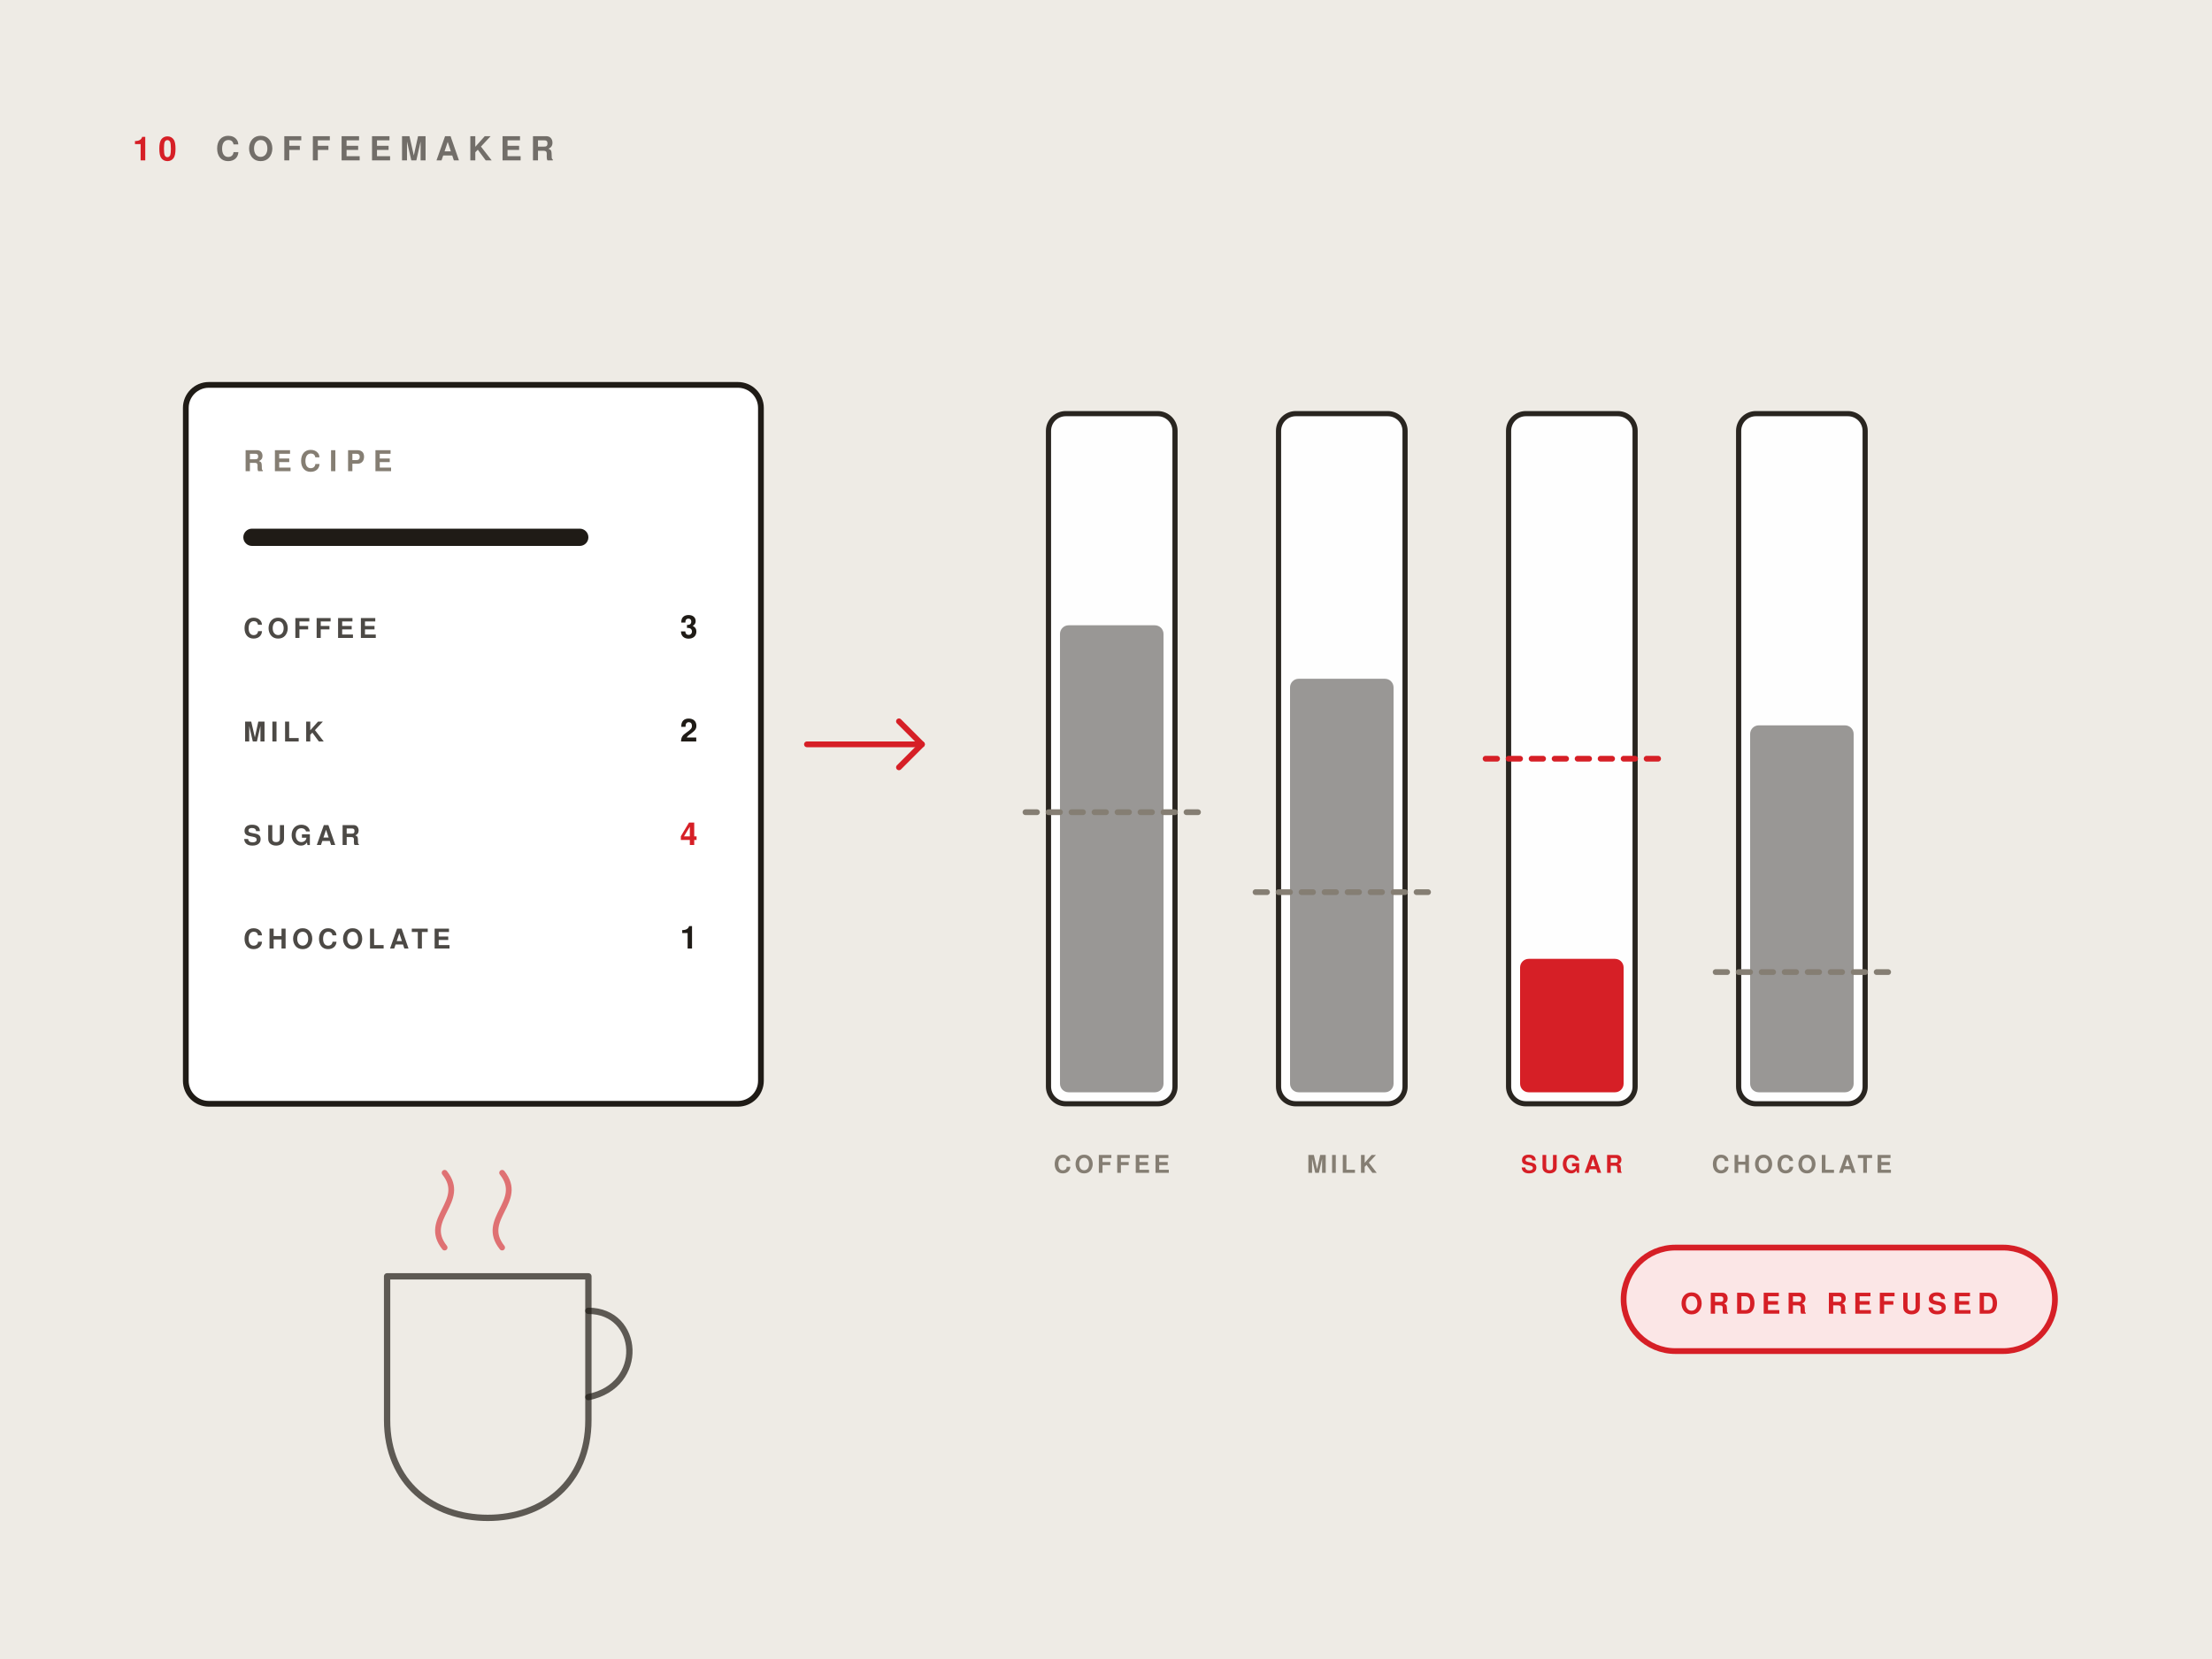
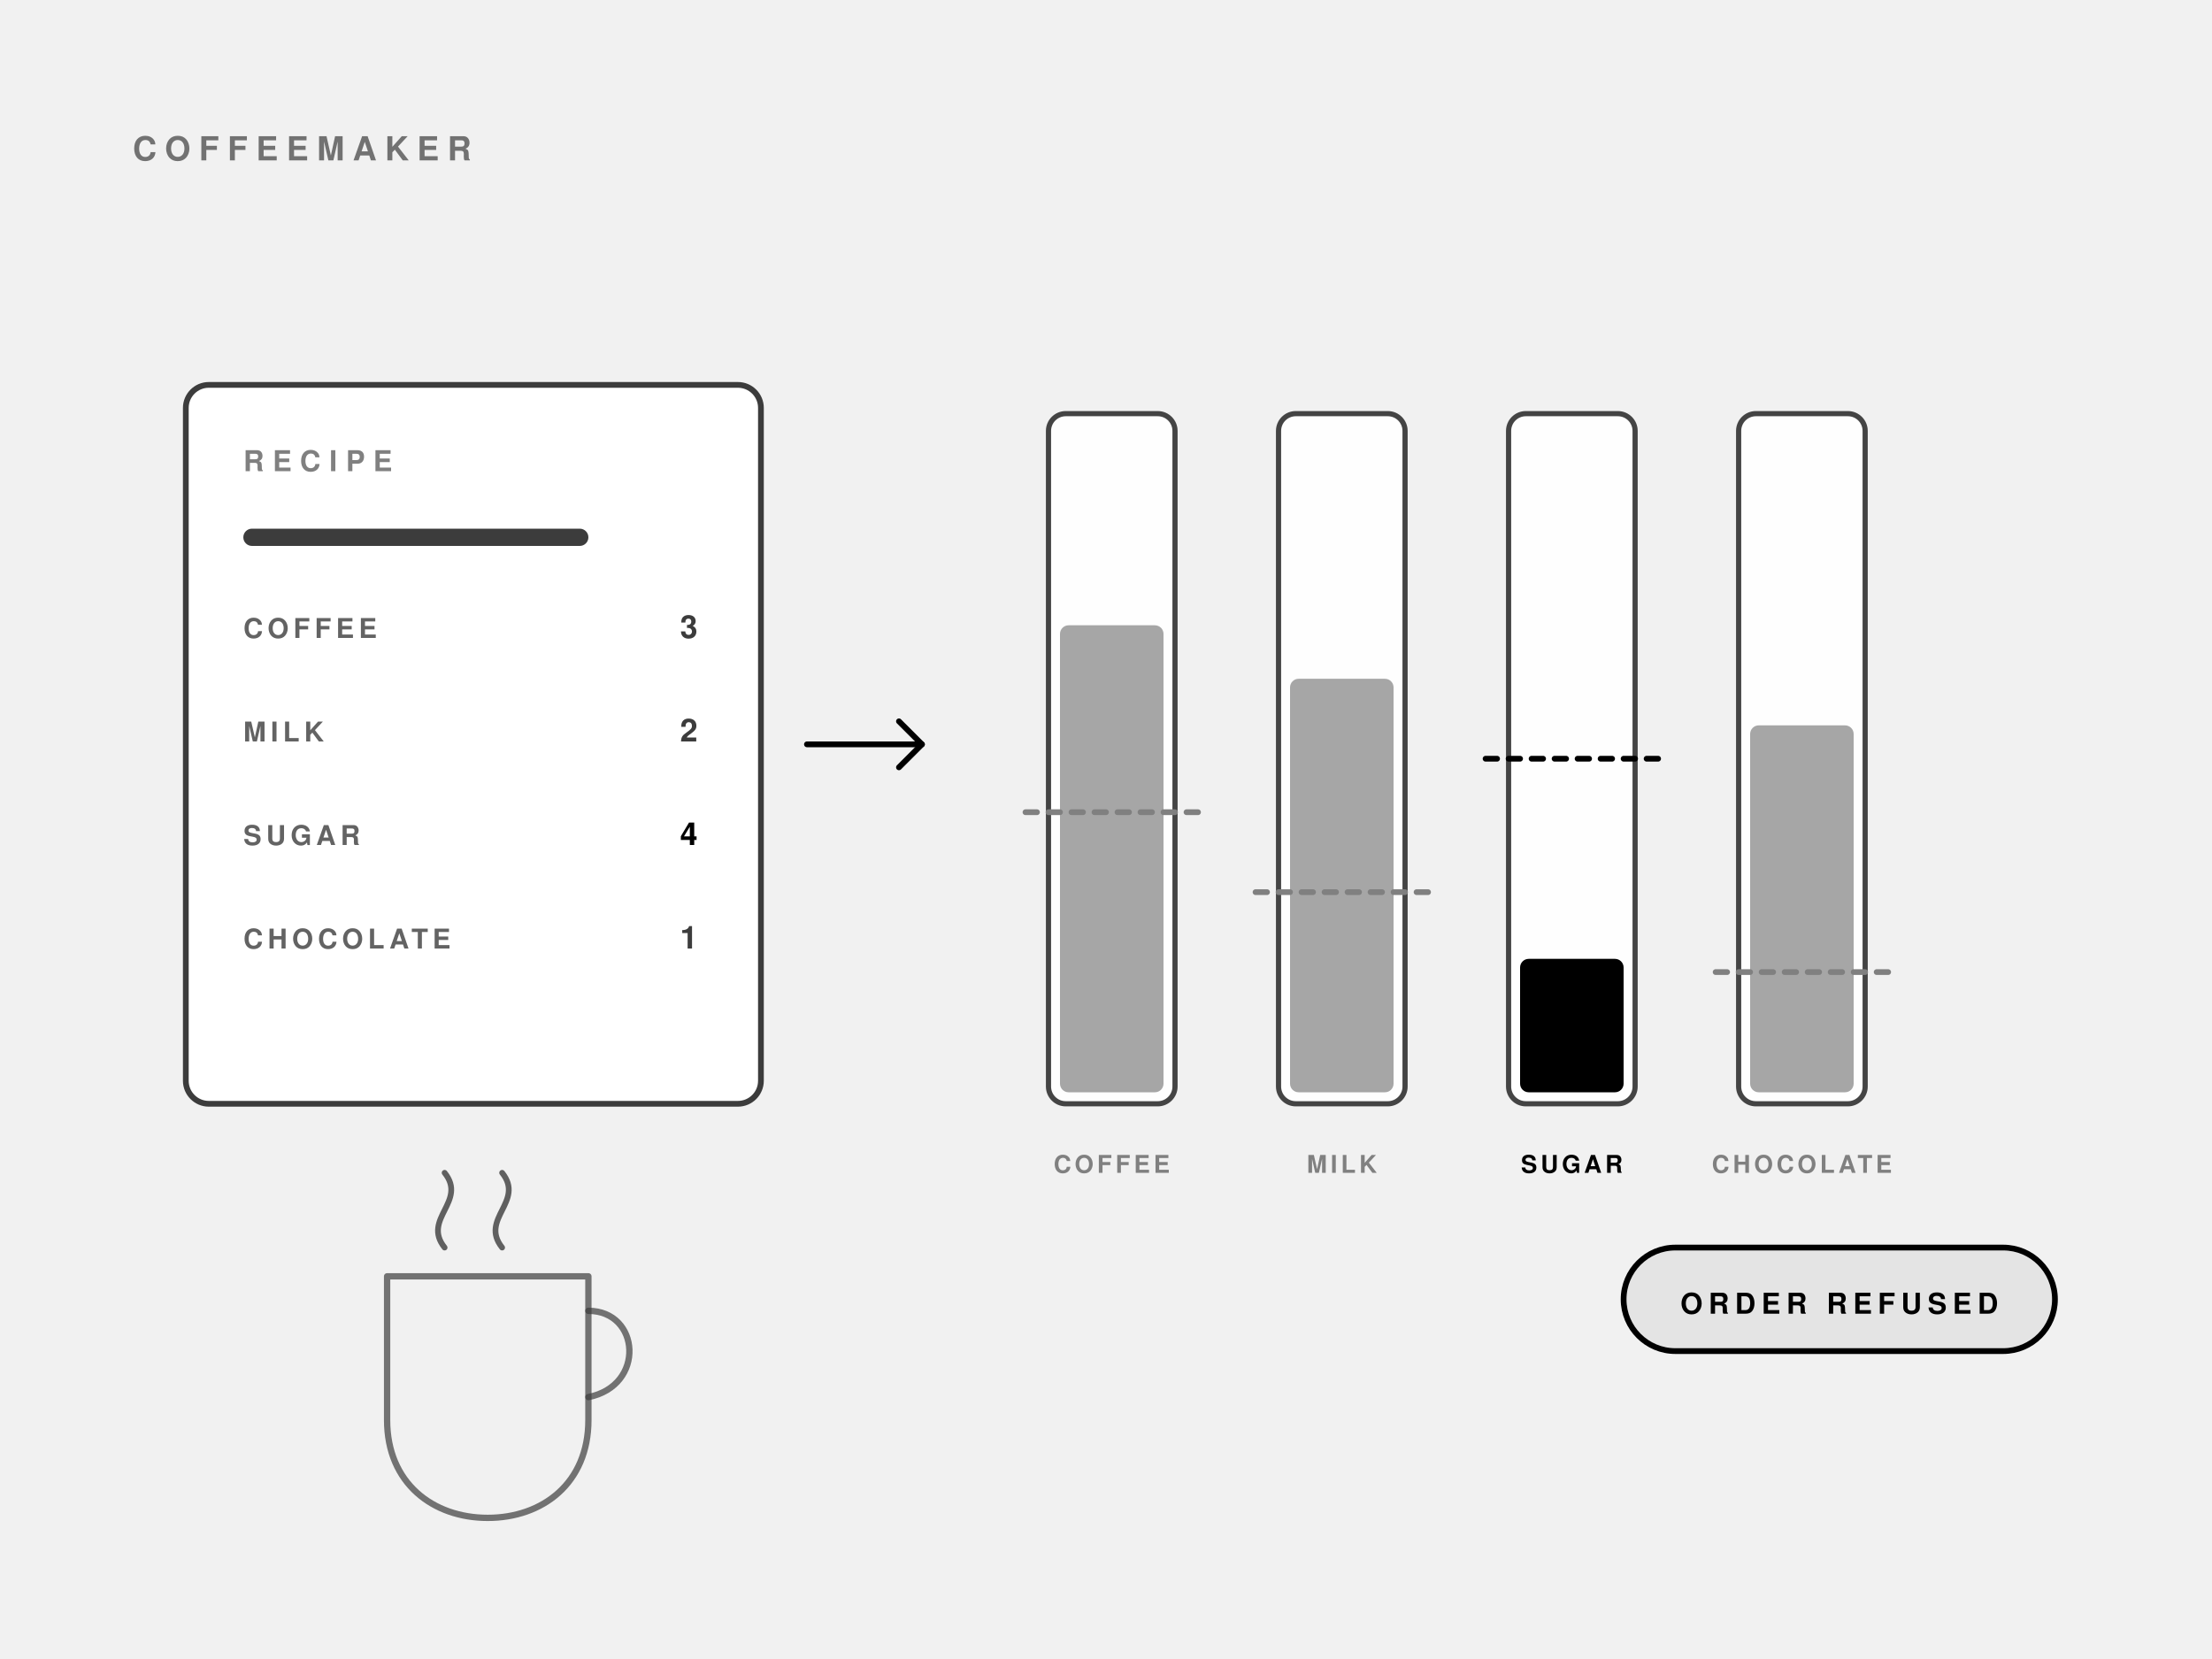
<svg xmlns="http://www.w3.org/2000/svg" viewBox="0 0 800 600" width="800" height="600" role="img">
-   <rect width="800" height="600" fill="#EEEBE5" />
+   <rect width="800" height="600" fill="#F1F1F1" />
  <g transform="translate(400 316) scale(1.04) translate(-400 -300)">
-     <rect x="80.0" y="130.0" width="200.0" height="250.0" rx="8" stroke="#1F1B16" stroke-width="2" fill="#FFFFFF" opacity="1" />
-     <text x="100" y="160" text-anchor="start" font-family="Figtree, 'Segoe UI', Helvetica, Arial, sans-serif" font-size="10" font-weight="700" letter-spacing="3" fill="#857E73" opacity="1">RECIPE</text>
-     <rect x="100.0" y="180.0" width="120.0" height="6" rx="3.0" fill="#1F1B16" opacity="1" />
-     <text x="100" y="218" text-anchor="start" font-family="Figtree, 'Segoe UI', Helvetica, Arial, sans-serif" font-size="9.5" font-weight="700" letter-spacing="1.6" fill="#1F1B16" opacity="0.8">COFFEE</text>
-     <text x="258" y="218" text-anchor="end" font-family="Figtree, 'Segoe UI', Helvetica, Arial, sans-serif" font-size="11" font-weight="700" letter-spacing="0" fill="#1F1B16" opacity="1">3</text>
-     <text x="100" y="254" text-anchor="start" font-family="Figtree, 'Segoe UI', Helvetica, Arial, sans-serif" font-size="9.5" font-weight="700" letter-spacing="1.6" fill="#1F1B16" opacity="0.8">MILK</text>
-     <text x="258" y="254" text-anchor="end" font-family="Figtree, 'Segoe UI', Helvetica, Arial, sans-serif" font-size="11" font-weight="700" letter-spacing="0" fill="#1F1B16" opacity="1">2</text>
-     <text x="100" y="290" text-anchor="start" font-family="Figtree, 'Segoe UI', Helvetica, Arial, sans-serif" font-size="9.5" font-weight="700" letter-spacing="1.6" fill="#1F1B16" opacity="0.8">SUGAR</text>
-     <text x="258" y="290" text-anchor="end" font-family="Figtree, 'Segoe UI', Helvetica, Arial, sans-serif" font-size="11" font-weight="700" letter-spacing="0" fill="#D61F26" opacity="1">4</text>
-     <text x="100" y="326" text-anchor="start" font-family="Figtree, 'Segoe UI', Helvetica, Arial, sans-serif" font-size="9.5" font-weight="700" letter-spacing="1.6" fill="#1F1B16" opacity="0.8">CHOCOLATE</text>
-     <text x="258" y="326" text-anchor="end" font-family="Figtree, 'Segoe UI', Helvetica, Arial, sans-serif" font-size="11" font-weight="700" letter-spacing="0" fill="#1F1B16" opacity="1">1</text>
-     <path d="M296 255h40" stroke="#D61F26" stroke-width="2" fill="none" stroke-linecap="round" stroke-linejoin="round" opacity="1" />
-     <path d="M328 247l8 8-8 8" stroke="#D61F26" stroke-width="2" fill="none" stroke-linecap="round" stroke-linejoin="round" opacity="1" />
-     <rect x="380.0" y="140.0" width="44.0" height="240.0" rx="6" stroke="#1F1B16" stroke-width="1.8" fill="#FFFFFF" opacity="0.95" />
-     <rect x="384" y="213.6" width="36" height="162.4" rx="3" fill="#1F1B16" opacity="0.45" />
-     <path d="M372 278.6h60" stroke="#857E73" stroke-width="2" fill="none" stroke-linecap="round" stroke-linejoin="round" opacity="1" stroke-dasharray="4 4" />
-     <text x="402" y="404" text-anchor="middle" font-family="Figtree, 'Segoe UI', Helvetica, Arial, sans-serif" font-size="8.5" font-weight="700" letter-spacing="1.2" fill="#857E73" opacity="1">COFFEE</text>
-     <rect x="460.0" y="140.0" width="44.0" height="240.0" rx="6" stroke="#1F1B16" stroke-width="1.8" fill="#FFFFFF" opacity="0.95" />
-     <rect x="464" y="232.2" width="36" height="143.8" rx="3" fill="#1F1B16" opacity="0.45" />
-     <path d="M452 306.4h60" stroke="#857E73" stroke-width="2" fill="none" stroke-linecap="round" stroke-linejoin="round" opacity="1" stroke-dasharray="4 4" />
-     <text x="482" y="404" text-anchor="middle" font-family="Figtree, 'Segoe UI', Helvetica, Arial, sans-serif" font-size="8.5" font-weight="700" letter-spacing="1.2" fill="#857E73" opacity="1">MILK</text>
-     <rect x="540.0" y="140.0" width="44.0" height="240.0" rx="6" stroke="#1F1B16" stroke-width="1.8" fill="#FFFFFF" opacity="0.95" />
-     <rect x="544" y="329.6" width="36" height="46.4" rx="3" fill="#D61F26" opacity="1" />
-     <path d="M532 260.0h60" stroke="#D61F26" stroke-width="2" fill="none" stroke-linecap="round" stroke-linejoin="round" opacity="1" stroke-dasharray="4 4" />
-     <text x="562" y="404" text-anchor="middle" font-family="Figtree, 'Segoe UI', Helvetica, Arial, sans-serif" font-size="8.5" font-weight="700" letter-spacing="1.2" fill="#D61F26" opacity="1">SUGAR</text>
-     <rect x="620.0" y="140.0" width="44.0" height="240.0" rx="6" stroke="#1F1B16" stroke-width="1.8" fill="#FFFFFF" opacity="0.95" />
-     <rect x="624" y="248.4" width="36" height="127.6" rx="3" fill="#1F1B16" opacity="0.45" />
-     <path d="M612 334.2h60" stroke="#857E73" stroke-width="2" fill="none" stroke-linecap="round" stroke-linejoin="round" opacity="1" stroke-dasharray="4 4" />
-     <text x="642" y="404" text-anchor="middle" font-family="Figtree, 'Segoe UI', Helvetica, Arial, sans-serif" font-size="8.5" font-weight="700" letter-spacing="1.2" fill="#857E73" opacity="1">CHOCOLATE</text>
-     <rect x="580.0" y="430.0" width="150.0" height="36.0" rx="18" stroke="#D61F26" stroke-width="2" fill="#FBE6E6" opacity="1" />
-     <text x="655" y="453" text-anchor="middle" font-family="Figtree, 'Segoe UI', Helvetica, Arial, sans-serif" font-size="10" font-weight="700" letter-spacing="2" fill="#D61F26" opacity="1">ORDER REFUSED</text>
-     <path d="M150 440h70v50c0 22-16 34-35 34s-35-12-35-34z" stroke="#1F1B16" stroke-width="2.2" fill="none" stroke-linecap="round" stroke-linejoin="round" opacity="0.7" />
-     <path d="M220 452c18 0 20 26 0 30" stroke="#1F1B16" stroke-width="2.2" fill="none" stroke-linecap="round" stroke-linejoin="round" opacity="0.7" />
-     <path d="M170 430c-8-10 8-16 0-26M190 430c-8-10 8-16 0-26" stroke="#D61F26" stroke-width="2" fill="none" stroke-linecap="round" stroke-linejoin="round" opacity="0.6" />
+     <rect x="80.0" y="130.0" width="200.0" height="250.0" rx="8" stroke="#3C3C3C" stroke-width="2" fill="#FFFFFF" opacity="1" />
+     <text x="100" y="160" text-anchor="start" font-family="Figtree, 'Segoe UI', Helvetica, Arial, sans-serif" font-size="10" font-weight="700" letter-spacing="3" fill="#808080" opacity="1">RECIPE</text>
+     <rect x="100.0" y="180.0" width="120.0" height="6" rx="3.0" fill="#3C3C3C" opacity="1" />
+     <text x="100" y="218" text-anchor="start" font-family="Figtree, 'Segoe UI', Helvetica, Arial, sans-serif" font-size="9.5" font-weight="700" letter-spacing="1.6" fill="#3C3C3C" opacity="0.8">COFFEE</text>
+     <text x="258" y="218" text-anchor="end" font-family="Figtree, 'Segoe UI', Helvetica, Arial, sans-serif" font-size="11" font-weight="700" letter-spacing="0" fill="#3C3C3C" opacity="1">3</text>
+     <text x="100" y="254" text-anchor="start" font-family="Figtree, 'Segoe UI', Helvetica, Arial, sans-serif" font-size="9.5" font-weight="700" letter-spacing="1.6" fill="#3C3C3C" opacity="0.8">MILK</text>
+     <text x="258" y="254" text-anchor="end" font-family="Figtree, 'Segoe UI', Helvetica, Arial, sans-serif" font-size="11" font-weight="700" letter-spacing="0" fill="#3C3C3C" opacity="1">2</text>
+     <text x="100" y="290" text-anchor="start" font-family="Figtree, 'Segoe UI', Helvetica, Arial, sans-serif" font-size="9.5" font-weight="700" letter-spacing="1.6" fill="#3C3C3C" opacity="0.8">SUGAR</text>
+     <text x="258" y="290" text-anchor="end" font-family="Figtree, 'Segoe UI', Helvetica, Arial, sans-serif" font-size="11" font-weight="700" letter-spacing="0" fill="#000000" opacity="1">4</text>
+     <text x="100" y="326" text-anchor="start" font-family="Figtree, 'Segoe UI', Helvetica, Arial, sans-serif" font-size="9.5" font-weight="700" letter-spacing="1.6" fill="#3C3C3C" opacity="0.8">CHOCOLATE</text>
+     <text x="258" y="326" text-anchor="end" font-family="Figtree, 'Segoe UI', Helvetica, Arial, sans-serif" font-size="11" font-weight="700" letter-spacing="0" fill="#3C3C3C" opacity="1">1</text>
+     <path d="M296 255h40" stroke="#000000" stroke-width="2" fill="none" stroke-linecap="round" stroke-linejoin="round" opacity="1" />
+     <path d="M328 247l8 8-8 8" stroke="#000000" stroke-width="2" fill="none" stroke-linecap="round" stroke-linejoin="round" opacity="1" />
+     <rect x="380.0" y="140.0" width="44.0" height="240.0" rx="6" stroke="#3C3C3C" stroke-width="1.8" fill="#FFFFFF" opacity="0.95" />
+     <rect x="384" y="213.6" width="36" height="162.4" rx="3" fill="#3C3C3C" opacity="0.45" />
+     <path d="M372 278.6h60" stroke="#808080" stroke-width="2" fill="none" stroke-linecap="round" stroke-linejoin="round" opacity="1" stroke-dasharray="4 4" />
+     <text x="402" y="404" text-anchor="middle" font-family="Figtree, 'Segoe UI', Helvetica, Arial, sans-serif" font-size="8.5" font-weight="700" letter-spacing="1.2" fill="#808080" opacity="1">COFFEE</text>
+     <rect x="460.0" y="140.0" width="44.0" height="240.0" rx="6" stroke="#3C3C3C" stroke-width="1.8" fill="#FFFFFF" opacity="0.95" />
+     <rect x="464" y="232.2" width="36" height="143.8" rx="3" fill="#3C3C3C" opacity="0.45" />
+     <path d="M452 306.4h60" stroke="#808080" stroke-width="2" fill="none" stroke-linecap="round" stroke-linejoin="round" opacity="1" stroke-dasharray="4 4" />
+     <text x="482" y="404" text-anchor="middle" font-family="Figtree, 'Segoe UI', Helvetica, Arial, sans-serif" font-size="8.5" font-weight="700" letter-spacing="1.2" fill="#808080" opacity="1">MILK</text>
+     <rect x="540.0" y="140.0" width="44.0" height="240.0" rx="6" stroke="#3C3C3C" stroke-width="1.8" fill="#FFFFFF" opacity="0.95" />
+     <rect x="544" y="329.6" width="36" height="46.4" rx="3" fill="#000000" opacity="1" />
+     <path d="M532 260.0h60" stroke="#000000" stroke-width="2" fill="none" stroke-linecap="round" stroke-linejoin="round" opacity="1" stroke-dasharray="4 4" />
+     <text x="562" y="404" text-anchor="middle" font-family="Figtree, 'Segoe UI', Helvetica, Arial, sans-serif" font-size="8.5" font-weight="700" letter-spacing="1.2" fill="#000000" opacity="1">SUGAR</text>
+     <rect x="620.0" y="140.0" width="44.0" height="240.0" rx="6" stroke="#3C3C3C" stroke-width="1.8" fill="#FFFFFF" opacity="0.95" />
+     <rect x="624" y="248.4" width="36" height="127.6" rx="3" fill="#3C3C3C" opacity="0.45" />
+     <path d="M612 334.2h60" stroke="#808080" stroke-width="2" fill="none" stroke-linecap="round" stroke-linejoin="round" opacity="1" stroke-dasharray="4 4" />
+     <text x="642" y="404" text-anchor="middle" font-family="Figtree, 'Segoe UI', Helvetica, Arial, sans-serif" font-size="8.5" font-weight="700" letter-spacing="1.2" fill="#808080" opacity="1">CHOCOLATE</text>
+     <rect x="580.0" y="430.0" width="150.0" height="36.0" rx="18" stroke="#000000" stroke-width="2" fill="#E4E4E4" opacity="1" />
+     <text x="655" y="453" text-anchor="middle" font-family="Figtree, 'Segoe UI', Helvetica, Arial, sans-serif" font-size="10" font-weight="700" letter-spacing="2" fill="#000000" opacity="1">ORDER REFUSED</text>
+     <path d="M150 440h70v50c0 22-16 34-35 34s-35-12-35-34z" stroke="#3C3C3C" stroke-width="2.2" fill="none" stroke-linecap="round" stroke-linejoin="round" opacity="0.7" />
+     <path d="M220 452c18 0 20 26 0 30" stroke="#3C3C3C" stroke-width="2.2" fill="none" stroke-linecap="round" stroke-linejoin="round" opacity="0.7" />
+     <path d="M170 430c-8-10 8-16 0-26M190 430c-8-10 8-16 0-26" stroke="#000000" stroke-width="2" fill="none" stroke-linecap="round" stroke-linejoin="round" opacity="0.6" />
  </g>
-   <text x="48" y="58" text-anchor="start" font-family="Figtree, 'Segoe UI', Helvetica, Arial, sans-serif" font-size="12" font-weight="700" letter-spacing="2.6" fill="#D61F26" opacity="1">10</text>
-   <text x="78" y="58" text-anchor="start" font-family="Figtree, 'Segoe UI', Helvetica, Arial, sans-serif" font-size="12" font-weight="600" letter-spacing="3" fill="#1F1B16" opacity="0.6">COFFEEMAKER</text>
+   <text x="48" y="58" text-anchor="start" font-family="Figtree, 'Segoe UI', Helvetica, Arial, sans-serif" font-size="12" font-weight="600" letter-spacing="3" fill="#3C3C3C" opacity="0.7">COFFEEMAKER</text>
</svg>
